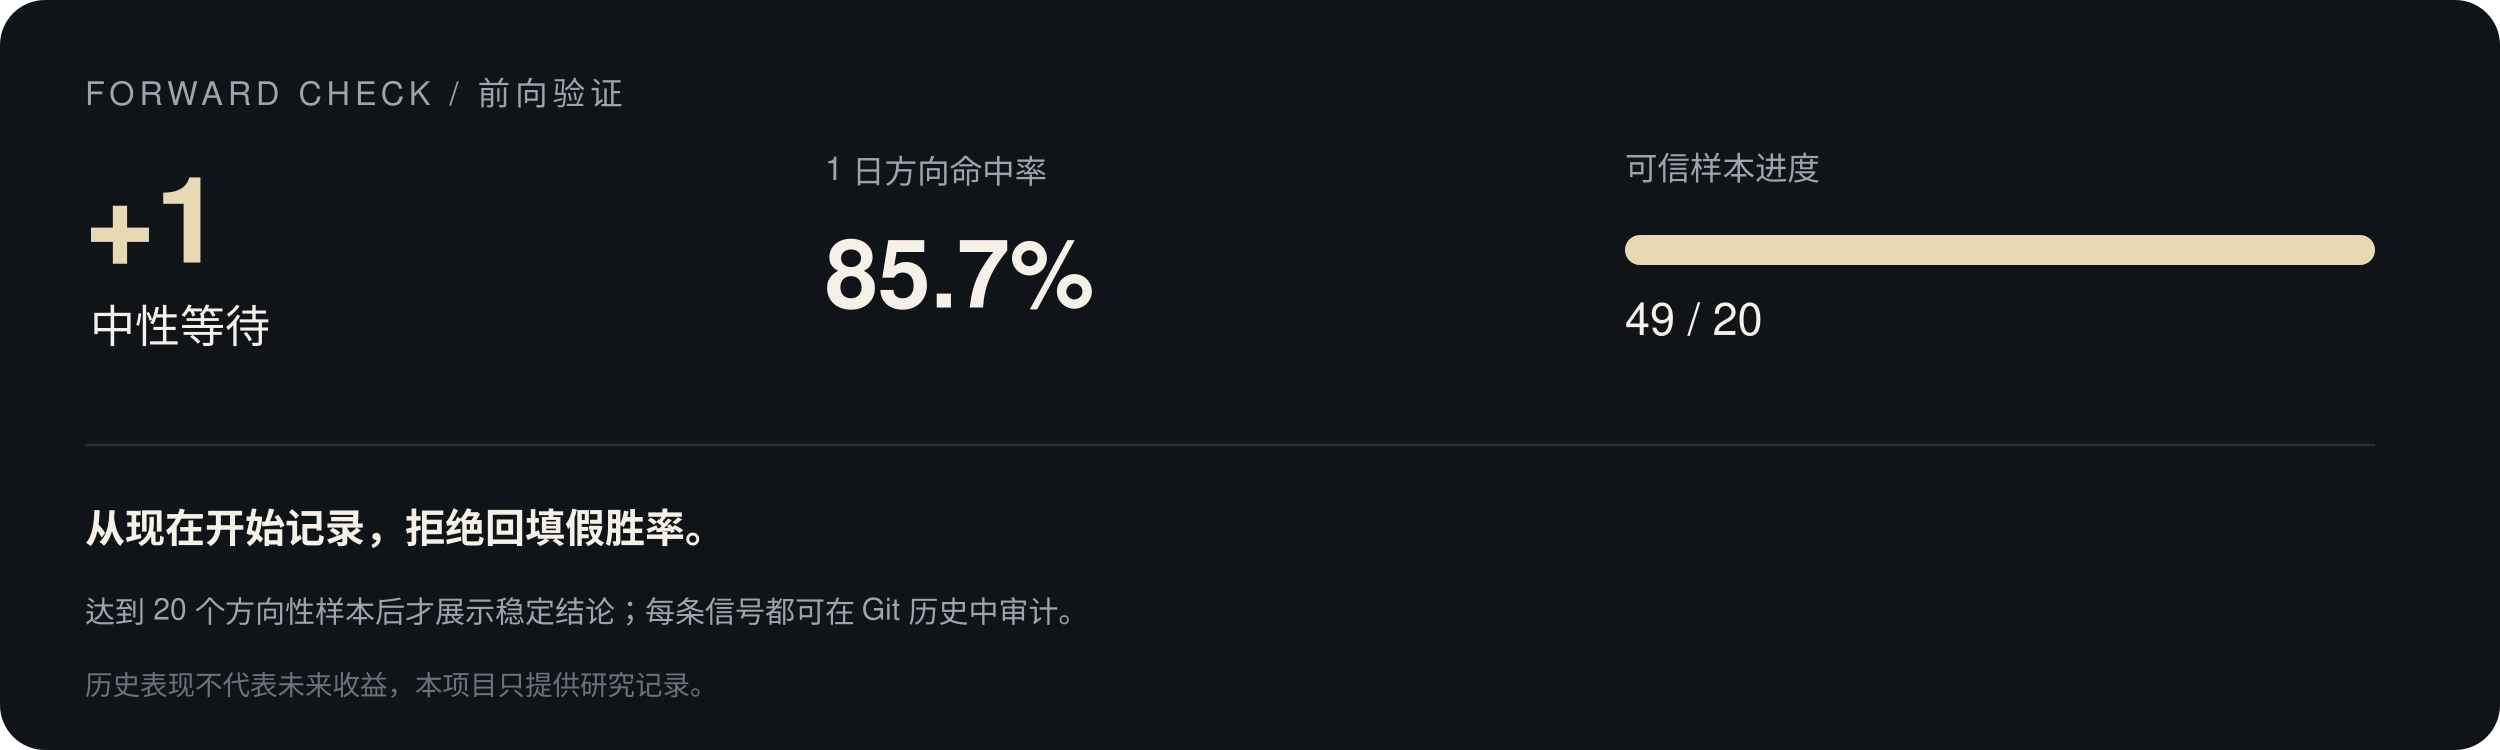
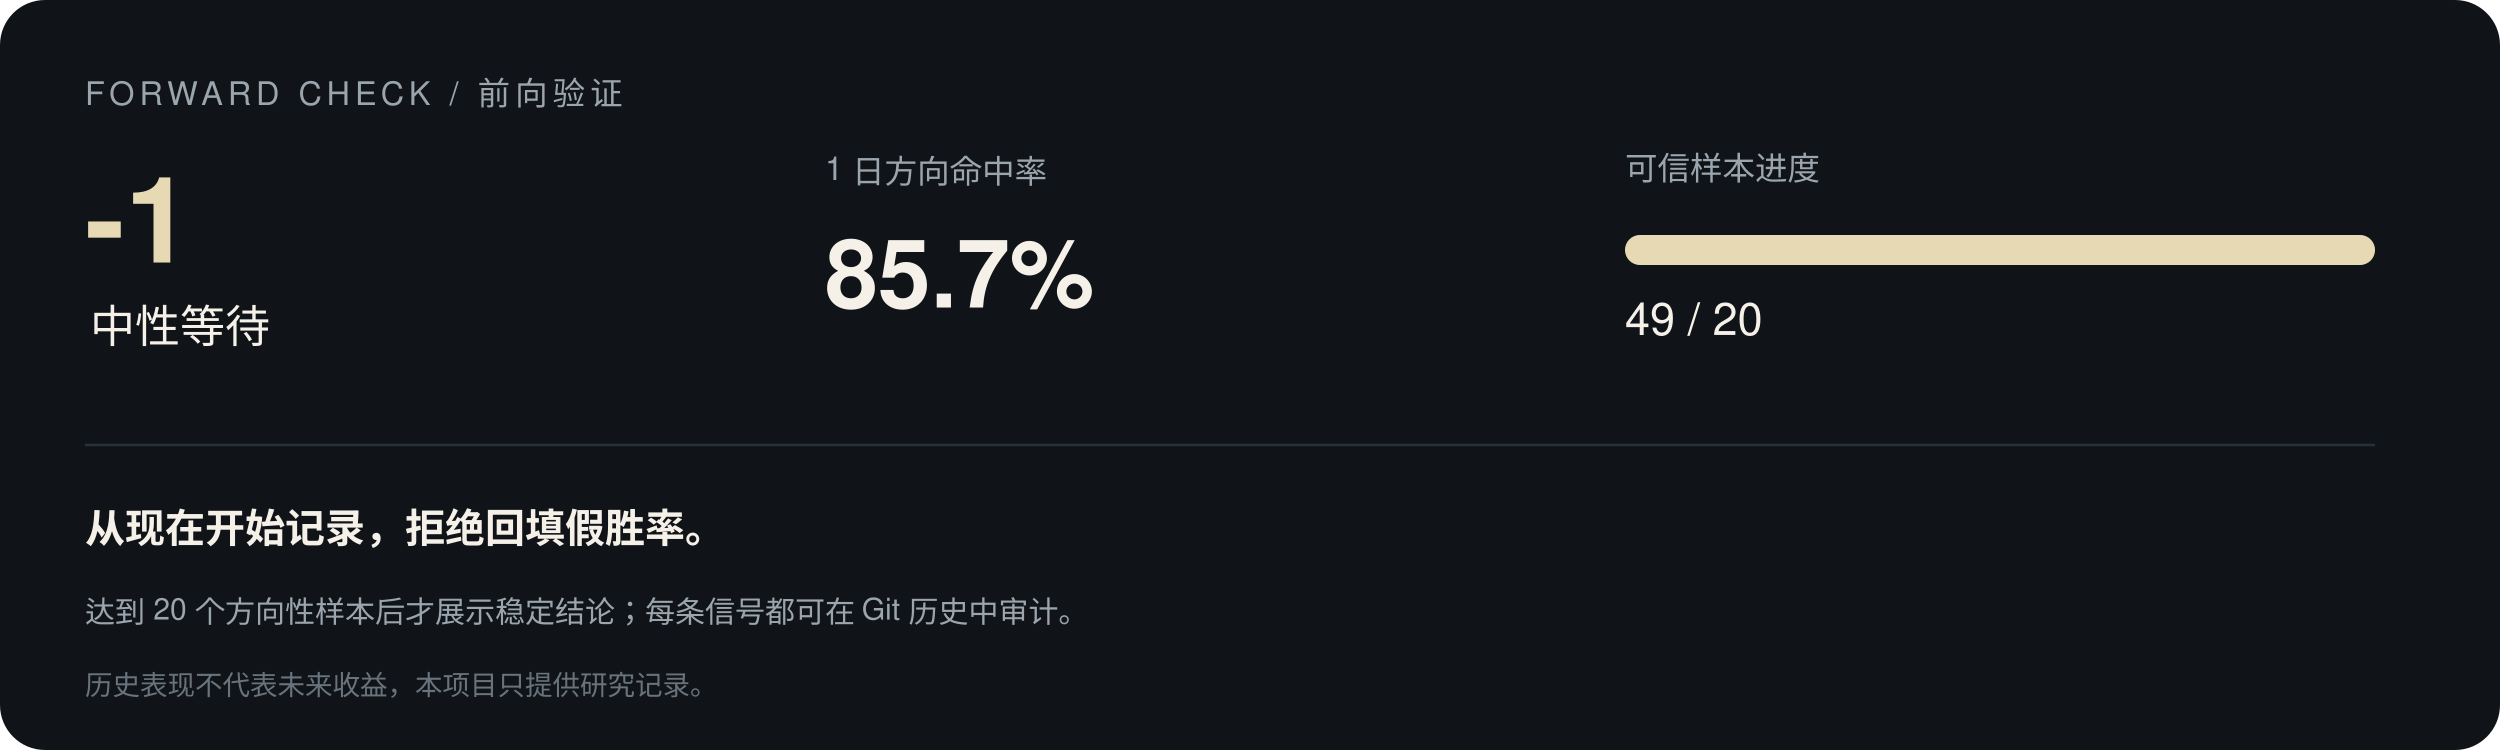
<svg xmlns="http://www.w3.org/2000/svg" width="1000" height="300" viewBox="0 0 1000 300" font-family="-apple-system,Segoe UI,Helvetica,Arial,sans-serif">
  <rect width="1000" height="300" rx="18" fill="#101418" />
  <text x="34" y="42" font-size="13" letter-spacing="2" fill="#9aa5ad">FORWARD CHECK / 前向验证</text>
-   <text x="34" y="105" font-size="48" font-weight="700" fill="#e8d9b5">+1</text>
+   <text x="34" y="105" font-size="48" font-weight="700" fill="#e8d9b5">-1</text>
  <text x="36" y="137" font-size="18" fill="#f5f0e8">中性等待</text>
  <text x="330" y="72" font-size="13" fill="#9aa5ad">1 日方向命中率</text>
  <text x="330" y="123" font-size="38" font-weight="700" fill="#f5f0e8">85.7%</text>
  <text x="650" y="72" font-size="13" fill="#9aa5ad">可信样本进度</text>
  <rect x="650" y="94" width="300" height="12" rx="6" fill="#293138" />
  <rect x="650" y="94" width="300.0" height="12" rx="6" fill="#e8d9b5" />
  <text x="650" y="134" font-size="18" fill="#f5f0e8">49 / 20</text>
  <line x1="34" y1="178" x2="950" y2="178" stroke="#293138" />
  <text x="34" y="217" font-size="16" font-weight="600" fill="#f5f0e8">从现在开始记录，拒绝回填假胜率。</text>
  <text x="34" y="249" font-size="12" fill="#9aa5ad">达到 20 个方向性样本后才展示稳定结论；每条信号都可在 Git 历史中审计。</text>
  <text x="34" y="278" font-size="11" fill="#68737b">历史表现不代表未来收益，本项目只提供研究记录。</text>
</svg>
